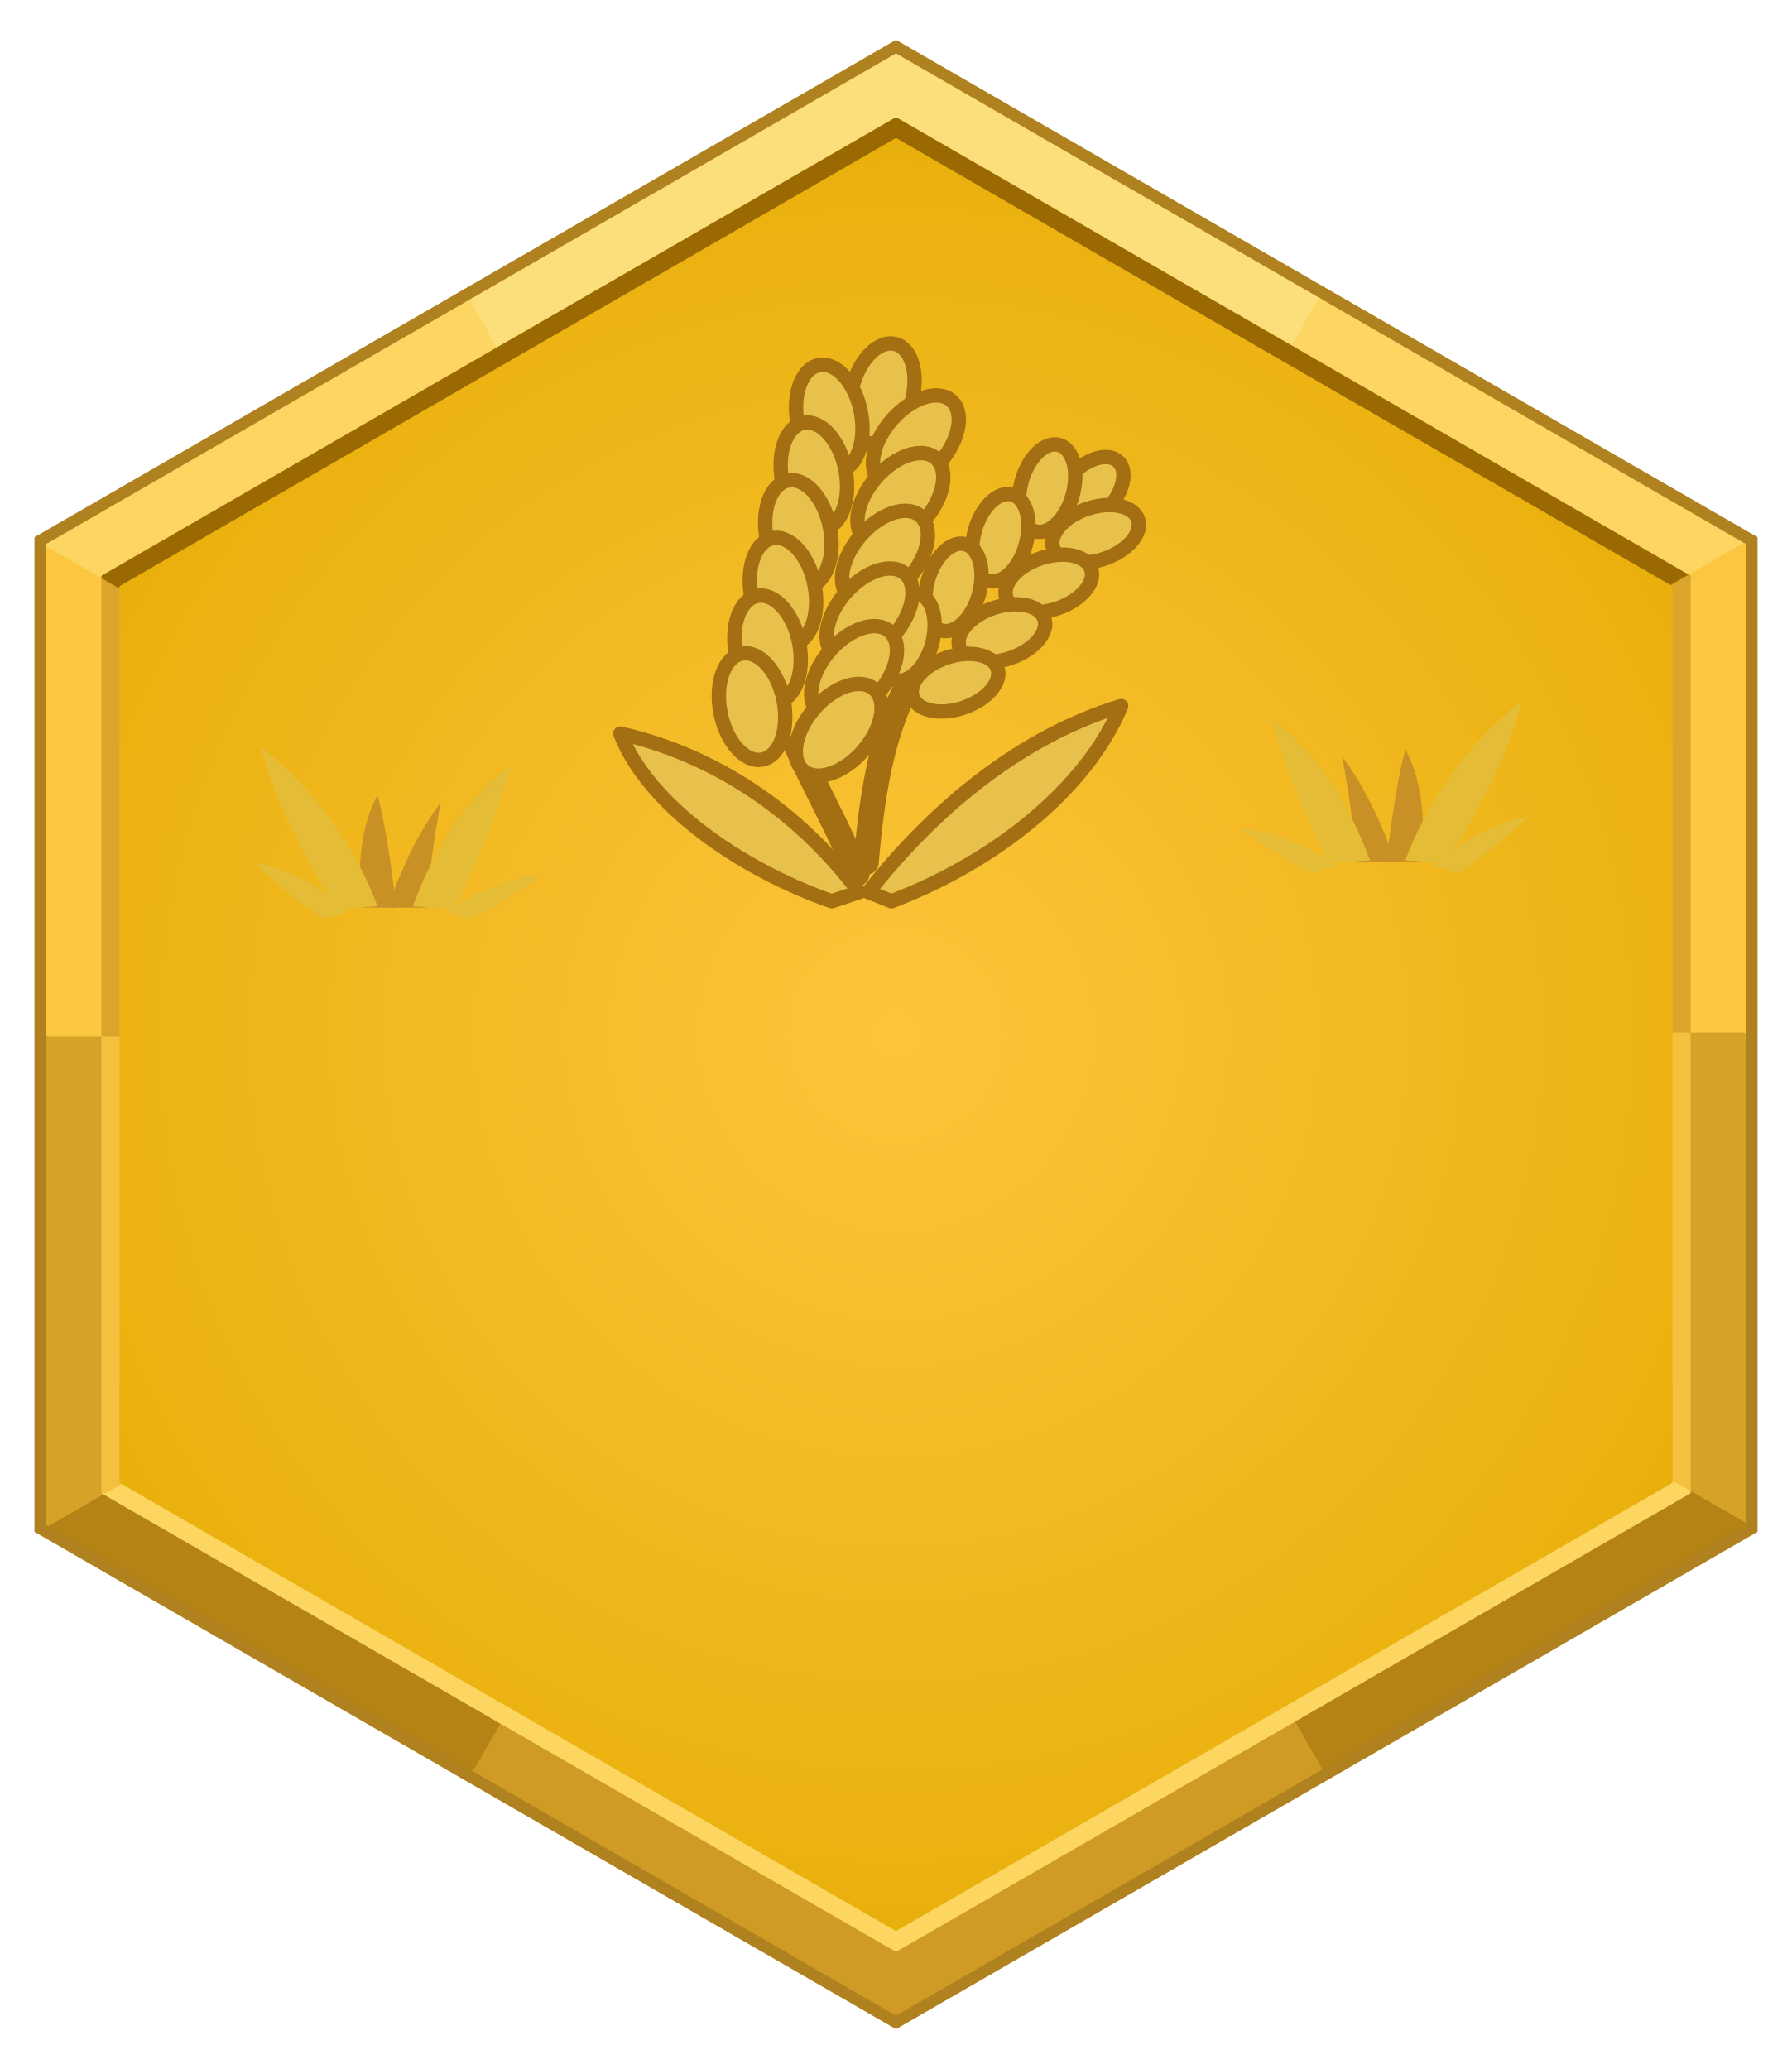
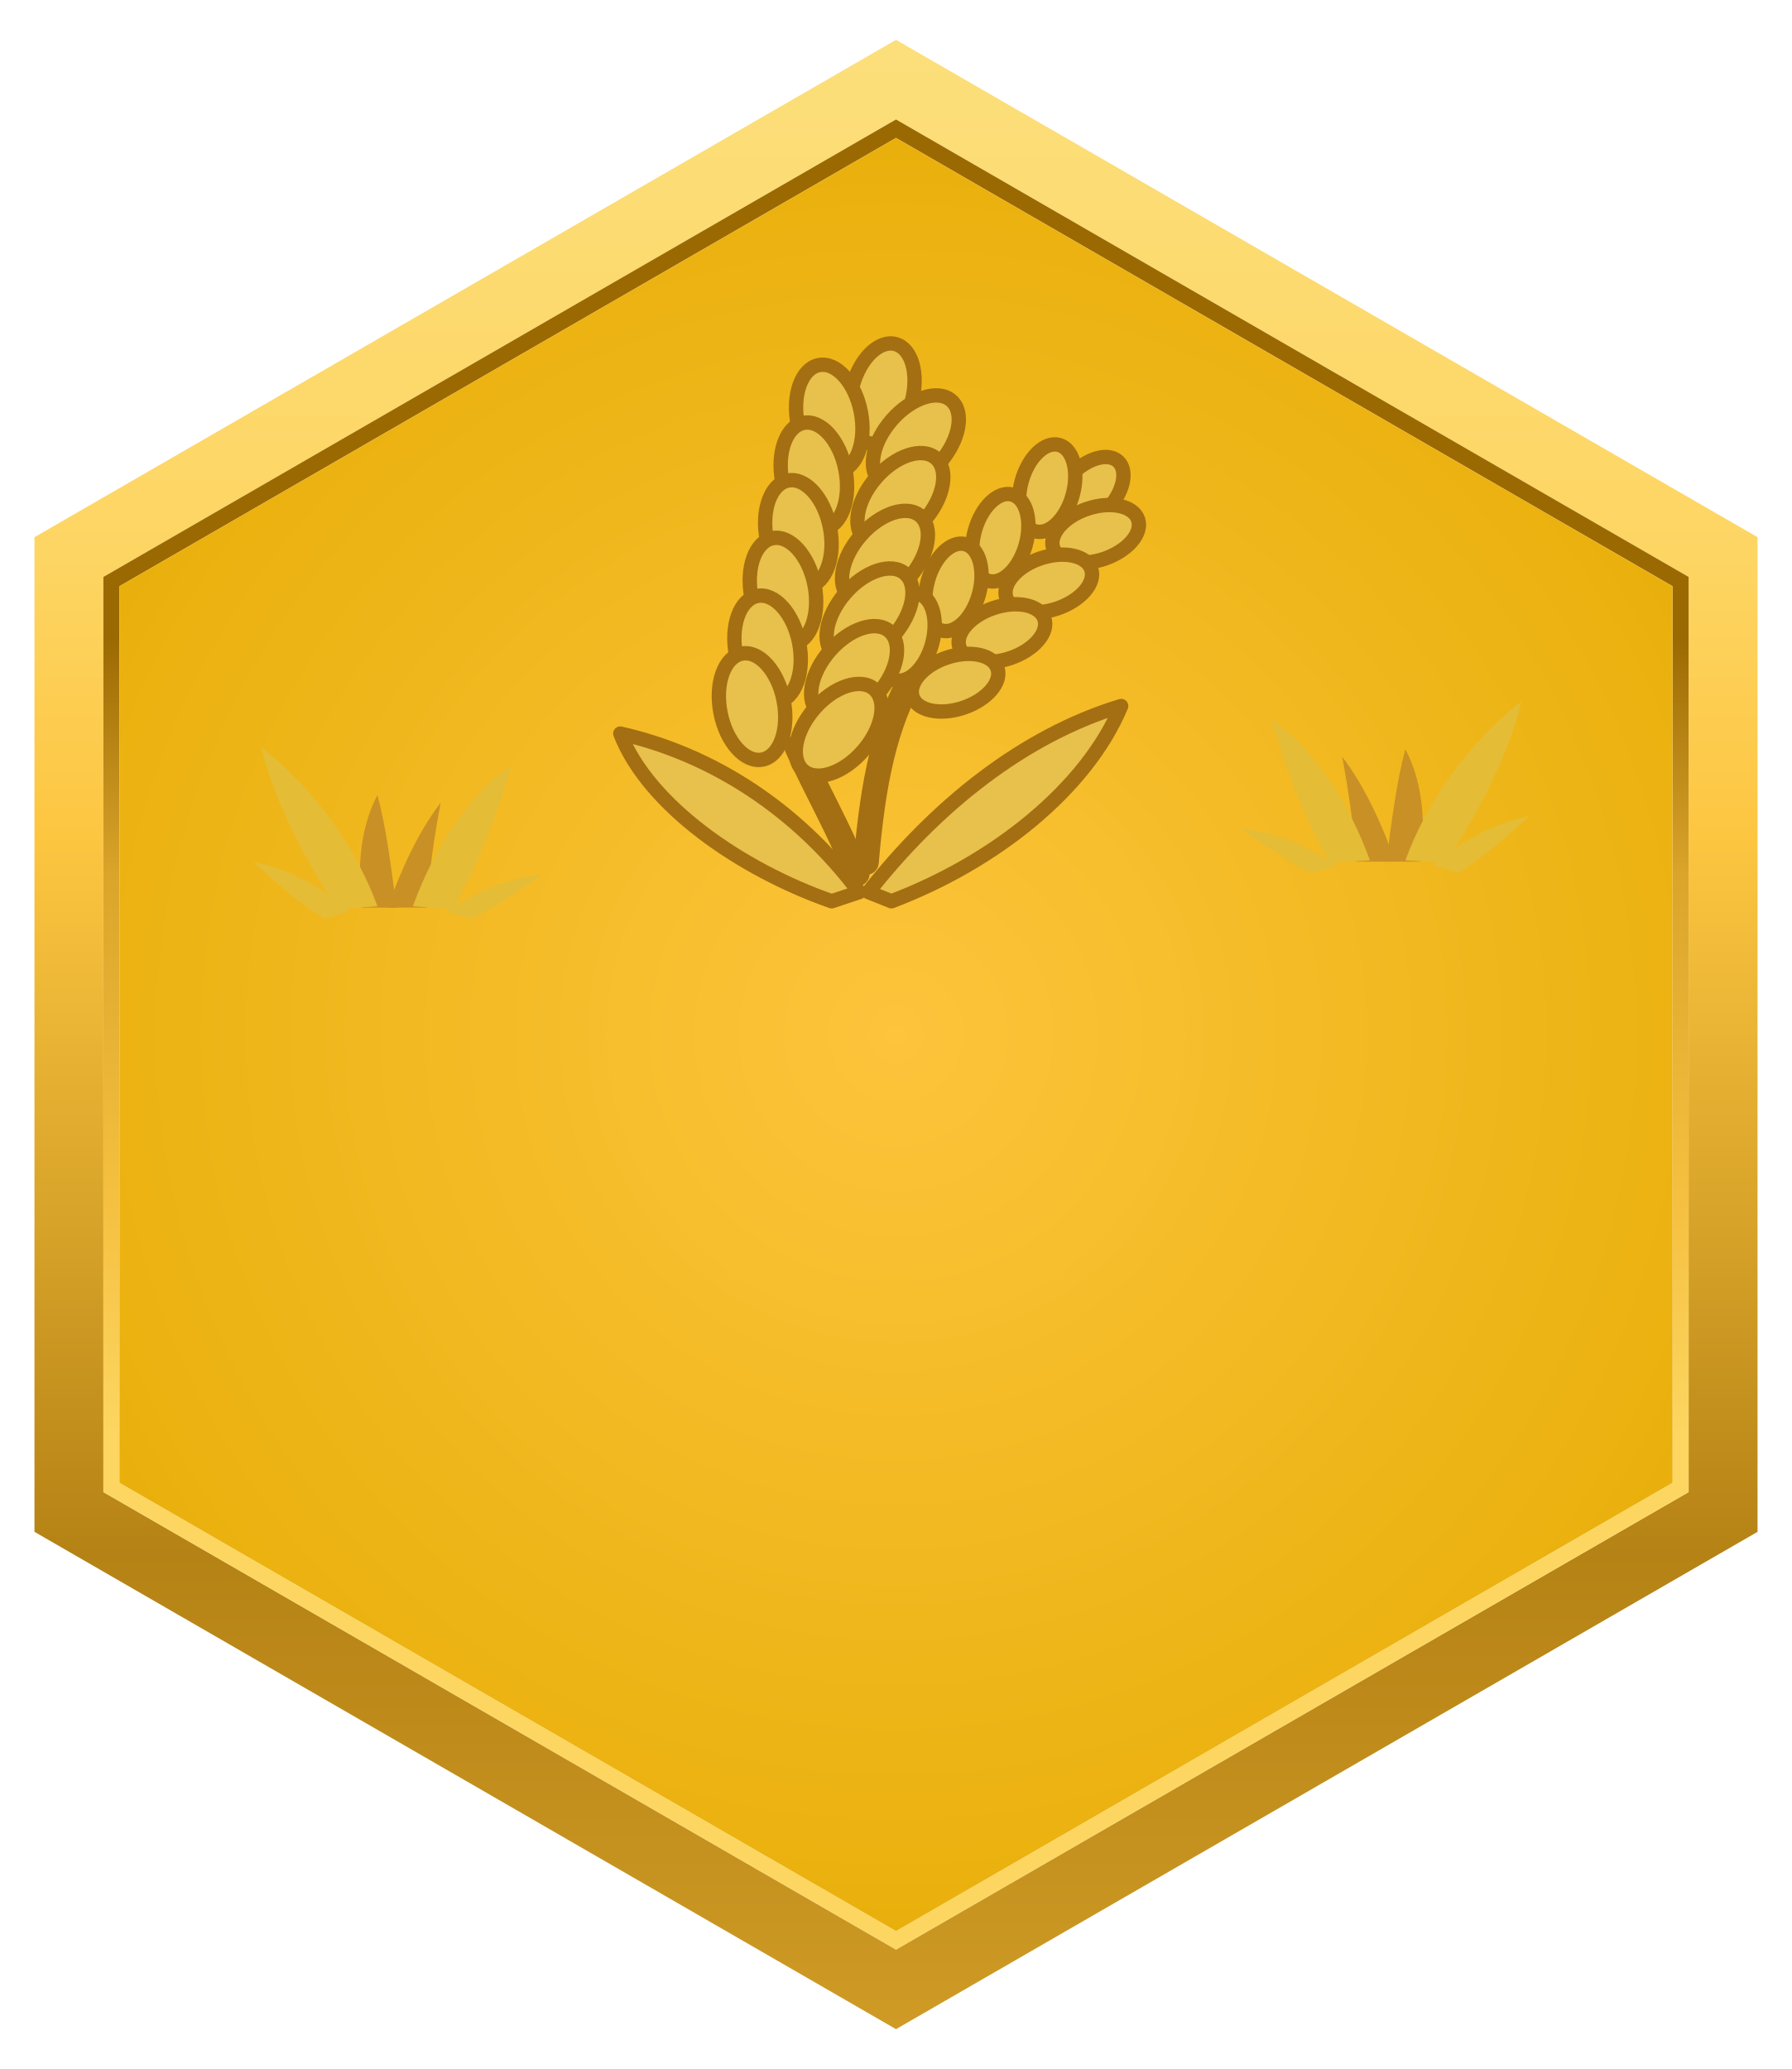
<svg xmlns="http://www.w3.org/2000/svg" width="173.2" height="200" viewBox="-78 -90.067 156 180.133">
  <defs>
    <radialGradient id="f" cx="0" cy="0" r="78.1" gradientUnits="userSpaceOnUse">
      <stop offset="0" stop-color="#fdc43c" />
      <stop offset="1" stop-color="#e9b00c" />
    </radialGradient>
+     <linearGradient id="fr" x1="0" y1="-86.6" x2="0" y2="86.6" gradientUnits="userSpaceOnUse">
+       <stop offset="0" stop-color="#fcdf7b" />
+       <stop offset="0.26" stop-color="#fdd563" />
+       <stop offset="0.4" stop-color="#fdc641" />
+       <stop offset="0.6" stop-color="#d6a228" />
+       <stop offset="0.76" stop-color="#b58215" />
+       <stop offset="1" stop-color="#cf9b25" />
+     </linearGradient>
+     <linearGradient id="fl" x1="0" y1="-86.6" x2="0" y2="86.6" gradientUnits="userSpaceOnUse">
+       <stop offset="0" stop-color="#9b6902" />
+       <stop offset="0.3" stop-color="#9b6902" />
+       <stop offset="0.42" stop-color="#dba52b" />
+       <stop offset="0.58" stop-color="#f5bf3f" />
+       <stop offset="0.7" stop-color="#fcd660" />
+       <stop offset="1" stop-color="#fcd660" />
+     </linearGradient>
  </defs>
-   <polygon points="0.00,-86.60 75.00,-43.30 75.00,43.30 0.00,86.60 -75.00,43.30 -75.00,-43.30" fill="#b0821f" />
-   <polygon points="0.00,-85.22 36.90,-63.91 34.50,-59.76 0.00,-79.67" fill="#fcdf7b" stroke="#fcdf7b" stroke-width="0.35" stroke-linejoin="round" />
-   <polygon points="36.90,-63.91 73.80,-42.61 69.00,-39.84 34.50,-59.76" fill="#fdd563" stroke="#fdd563" stroke-width="0.35" stroke-linejoin="round" />
-   <polygon points="73.80,-42.61 73.80,0.00 69.00,0.00 69.00,-39.84" fill="#fdc641" stroke="#fdc641" stroke-width="0.35" stroke-linejoin="round" />
-   <polygon points="73.80,0.00 73.80,42.61 69.00,39.84 69.00,0.00" fill="#d6a228" stroke="#d6a228" stroke-width="0.35" stroke-linejoin="round" />
-   <polygon points="73.80,42.61 36.90,63.91 34.50,59.76 69.00,39.84" fill="#b58215" stroke="#b58215" stroke-width="0.35" stroke-linejoin="round" />
-   <polygon points="36.90,63.91 0.00,85.22 0.00,79.67 34.50,59.76" fill="#cf9b25" stroke="#cf9b25" stroke-width="0.35" stroke-linejoin="round" />
-   <polygon points="0.00,85.22 -36.90,63.91 -34.50,59.76 0.00,79.67" fill="#cf9b25" stroke="#cf9b25" stroke-width="0.35" stroke-linejoin="round" />
-   <polygon points="-36.90,63.91 -73.80,42.61 -69.00,39.84 -34.50,59.76" fill="#b58215" stroke="#b58215" stroke-width="0.35" stroke-linejoin="round" />
-   <polygon points="-73.80,42.61 -73.80,0.00 -69.00,0.00 -69.00,39.84" fill="#d6a228" stroke="#d6a228" stroke-width="0.35" stroke-linejoin="round" />
-   <polygon points="-73.80,0.00 -73.80,-42.61 -69.00,-39.84 -69.00,0.00" fill="#fdc641" stroke="#fdc641" stroke-width="0.35" stroke-linejoin="round" />
-   <polygon points="-73.80,-42.61 -36.90,-63.91 -34.50,-59.76 -69.00,-39.84" fill="#fdd563" stroke="#fdd563" stroke-width="0.35" stroke-linejoin="round" />
-   <polygon points="-36.90,-63.91 0.00,-85.22 0.00,-79.67 -34.50,-59.76" fill="#fcdf7b" stroke="#fcdf7b" stroke-width="0.35" stroke-linejoin="round" />
-   <polygon points="0.00,-79.67 34.50,-59.76 33.80,-58.54 0.00,-78.06" fill="#9b6902" stroke="#9b6902" stroke-width="0.35" stroke-linejoin="round" />
-   <polygon points="34.50,-59.76 69.00,-39.84 67.60,-39.03 33.80,-58.54" fill="#9b6902" stroke="#9b6902" stroke-width="0.35" stroke-linejoin="round" />
-   <polygon points="69.00,-39.84 69.00,0.00 67.60,0.00 67.60,-39.03" fill="#dba52b" stroke="#dba52b" stroke-width="0.35" stroke-linejoin="round" />
-   <polygon points="69.00,0.00 69.00,39.84 67.60,39.03 67.60,0.00" fill="#f5bf3f" stroke="#f5bf3f" stroke-width="0.35" stroke-linejoin="round" />
-   <polygon points="69.00,39.84 34.50,59.76 33.80,58.54 67.60,39.03" fill="#fcd660" stroke="#fcd660" stroke-width="0.35" stroke-linejoin="round" />
-   <polygon points="34.50,59.76 0.00,79.67 0.00,78.06 33.80,58.54" fill="#fcd660" stroke="#fcd660" stroke-width="0.35" stroke-linejoin="round" />
-   <polygon points="0.00,79.67 -34.50,59.76 -33.80,58.54 0.00,78.06" fill="#fcd660" stroke="#fcd660" stroke-width="0.35" stroke-linejoin="round" />
-   <polygon points="-34.50,59.76 -69.00,39.84 -67.60,39.03 -33.80,58.54" fill="#fcd660" stroke="#fcd660" stroke-width="0.35" stroke-linejoin="round" />
-   <polygon points="-69.00,39.84 -69.00,0.00 -67.60,0.00 -67.60,39.03" fill="#f5bf3f" stroke="#f5bf3f" stroke-width="0.35" stroke-linejoin="round" />
-   <polygon points="-69.00,0.00 -69.00,-39.84 -67.60,-39.03 -67.60,0.00" fill="#dba52b" stroke="#dba52b" stroke-width="0.35" stroke-linejoin="round" />
-   <polygon points="-69.00,-39.84 -34.50,-59.76 -33.80,-58.54 -67.60,-39.03" fill="#9b6902" stroke="#9b6902" stroke-width="0.35" stroke-linejoin="round" />
-   <polygon points="-34.50,-59.76 0.00,-79.67 0.00,-78.06 -33.80,-58.54" fill="#9b6902" stroke="#9b6902" stroke-width="0.35" stroke-linejoin="round" />
+   <path d="M0.00 -86.60 L75.00 -43.30 L75.00 43.30 L0.00 86.60 L-75.00 43.30 L-75.00 -43.30 Z M-69.00 -39.84 L-69.00 39.84 L0.00 79.67 L69.00 39.84 L69.00 -39.84 L0.00 -79.67 Z" fill="url(#fr)" fill-rule="evenodd" />
+   <path d="M0.00 -79.67 L69.00 -39.84 L69.00 39.84 L0.00 79.67 L-69.00 39.84 L-69.00 -39.84 Z M-67.60 -39.03 L-67.60 39.03 L0.00 78.06 L67.60 39.03 L67.60 -39.03 L0.00 -78.06 Z" fill="url(#fl)" fill-rule="evenodd" />
  <polygon points="0.00,-78.06 67.60,-39.03 67.60,39.03 0.00,78.06 -67.60,39.03 -67.60,-39.03" fill="url(#f)" />
  <path d="M-2.6 -15 C-2 -22 -1 -27 1.6 -31.5" fill="none" stroke="#a46f12" stroke-width="2.2" stroke-linecap="round" />
  <g fill="#e8c04c" stroke="#a46f12" stroke-width="1.25">
    <ellipse cx="16.80" cy="-47.20" rx="2.185" ry="3.705" transform="rotate(43.4 16.80 -47.20)" />
    <ellipse cx="17.38" cy="-43.59" rx="2.3" ry="3.9" transform="rotate(71.4 17.38 -43.59)" />
    <ellipse cx="13.16" cy="-47.57" rx="2.3" ry="3.9" transform="rotate(15.4 13.16 -47.57)" />
    <ellipse cx="13.30" cy="-39.27" rx="2.3" ry="3.9" transform="rotate(71.4 13.30 -39.27)" />
    <ellipse cx="9.08" cy="-43.25" rx="2.3" ry="3.9" transform="rotate(15.4 9.08 -43.25)" />
    <ellipse cx="9.22" cy="-34.95" rx="2.3" ry="3.9" transform="rotate(71.4 9.22 -34.95)" />
    <ellipse cx="5.00" cy="-38.93" rx="2.3" ry="3.9" transform="rotate(15.4 5.00 -38.93)" />
    <ellipse cx="5.14" cy="-30.63" rx="2.3" ry="3.9" transform="rotate(71.4 5.14 -30.63)" />
    <ellipse cx="0.92" cy="-34.61" rx="2.3" ry="3.9" transform="rotate(15.4 0.92 -34.61)" />
  </g>
  <path d="M-3.4 -14 C-5 -18 -7 -21.4 -8.6 -25" fill="none" stroke="#a46f12" stroke-width="2.2" stroke-linecap="round" />
  <g fill="#e8c04c" stroke="#a46f12" stroke-width="1.25">
    <ellipse cx="-1.20" cy="-55.80" rx="2.66" ry="4.465" transform="rotate(15.0 -1.20 -55.80)" />
    <ellipse cx="1.73" cy="-51.65" rx="2.8" ry="4.7" transform="rotate(41.0 1.73 -51.65)" />
    <ellipse cx="-5.81" cy="-53.67" rx="2.8" ry="4.7" transform="rotate(-11.0 -5.81 -53.67)" />
    <ellipse cx="0.38" cy="-46.63" rx="2.8" ry="4.7" transform="rotate(41.0 0.38 -46.63)" />
    <ellipse cx="-7.15" cy="-48.64" rx="2.8" ry="4.7" transform="rotate(-11.0 -7.15 -48.64)" />
    <ellipse cx="-0.96" cy="-41.60" rx="2.8" ry="4.7" transform="rotate(41.0 -0.96 -41.60)" />
    <ellipse cx="-8.50" cy="-43.62" rx="2.8" ry="4.7" transform="rotate(-11.0 -8.50 -43.62)" />
    <ellipse cx="-2.30" cy="-36.58" rx="2.8" ry="4.7" transform="rotate(41.0 -2.30 -36.58)" />
    <ellipse cx="-9.84" cy="-38.60" rx="2.8" ry="4.7" transform="rotate(-11.0 -9.84 -38.60)" />
    <ellipse cx="-3.65" cy="-31.56" rx="2.8" ry="4.7" transform="rotate(41.0 -3.65 -31.56)" />
    <ellipse cx="-11.18" cy="-33.57" rx="2.8" ry="4.7" transform="rotate(-11.0 -11.18 -33.57)" />
    <ellipse cx="-4.99" cy="-26.53" rx="2.8" ry="4.7" transform="rotate(41.0 -4.99 -26.53)" />
    <ellipse cx="-12.53" cy="-28.55" rx="2.8" ry="4.7" transform="rotate(-11.0 -12.53 -28.55)" />
  </g>
  <g fill="#e8c04c" stroke="#a46f12" stroke-width="1.25" stroke-linejoin="round">
    <path d="M-3.2 -12.4 C-8.6 -19.6 -16 -24.4 -24 -26.2 C-21.6 -20 -13.6 -14.4 -5.6 -11.6 Z" />
    <path d="M-2.4 -12.4 C3.4 -19.8 11 -26 19.6 -28.6 C16.6 -21.4 8.6 -15 -0.4 -11.6 Z" />
  </g>
  <g transform="translate(-43.6 -11.6) scale(1.1 1.1)">
    <path fill="#c99026" d="M-2.6 0.5 C-3.1 -3 -2.6 -6.2 -1.4 -8.4 C-0.7 -5.8 -0.3 -2.6 0.1 0.5 Z" />
    <path fill="#c99026" d="M-0.6 0.5 C0.5 -2.6 1.9 -5.6 3.6 -7.8 C3.1 -5.1 2.7 -2.5 2.5 0.5 Z" />
    <path fill="#e4bc35" d="M-1.4 0.4 C-3 -4 -6.2 -8.8 -10.6 -12.2 C-9.6 -8 -7.2 -3.4 -4.6 0.6 Z" />
    <path fill="#e4bc35" d="M1.4 0.4 C3 -4 5.6 -8.2 9.2 -10.8 C8.2 -7.2 6.6 -3 4.6 0.6 Z" />
    <path fill="#e4bc35" d="M-3.6 0.8 C-6 -1.3 -8.6 -2.6 -11.2 -3.1 C-9.2 -1.2 -7.2 0.4 -5.6 1.4 Z" />
    <path fill="#e4bc35" d="M4 0.8 C6.6 -0.9 9.2 -1.9 11.6 -2.1 C9.6 -0.6 7.6 0.6 6 1.4 Z" />
  </g>
  <g transform="translate(42.8 -15.6) scale(-1.1 1.1)">
    <path fill="#c99026" d="M-2.6 0.5 C-3.1 -3 -2.6 -6.2 -1.4 -8.4 C-0.7 -5.8 -0.3 -2.6 0.1 0.5 Z" />
    <path fill="#c99026" d="M-0.6 0.5 C0.5 -2.6 1.9 -5.6 3.6 -7.8 C3.1 -5.1 2.7 -2.5 2.5 0.5 Z" />
    <path fill="#e4bc35" d="M-1.4 0.4 C-3 -4 -6.2 -8.8 -10.6 -12.2 C-9.6 -8 -7.2 -3.4 -4.6 0.6 Z" />
    <path fill="#e4bc35" d="M1.4 0.4 C3 -4 5.6 -8.2 9.2 -10.8 C8.2 -7.2 6.6 -3 4.6 0.6 Z" />
    <path fill="#e4bc35" d="M-3.6 0.8 C-6 -1.3 -8.6 -2.6 -11.2 -3.1 C-9.2 -1.2 -7.2 0.4 -5.6 1.4 Z" />
    <path fill="#e4bc35" d="M4 0.8 C6.6 -0.9 9.2 -1.9 11.6 -2.1 C9.6 -0.6 7.6 0.6 6 1.4 Z" />
  </g>
</svg>
